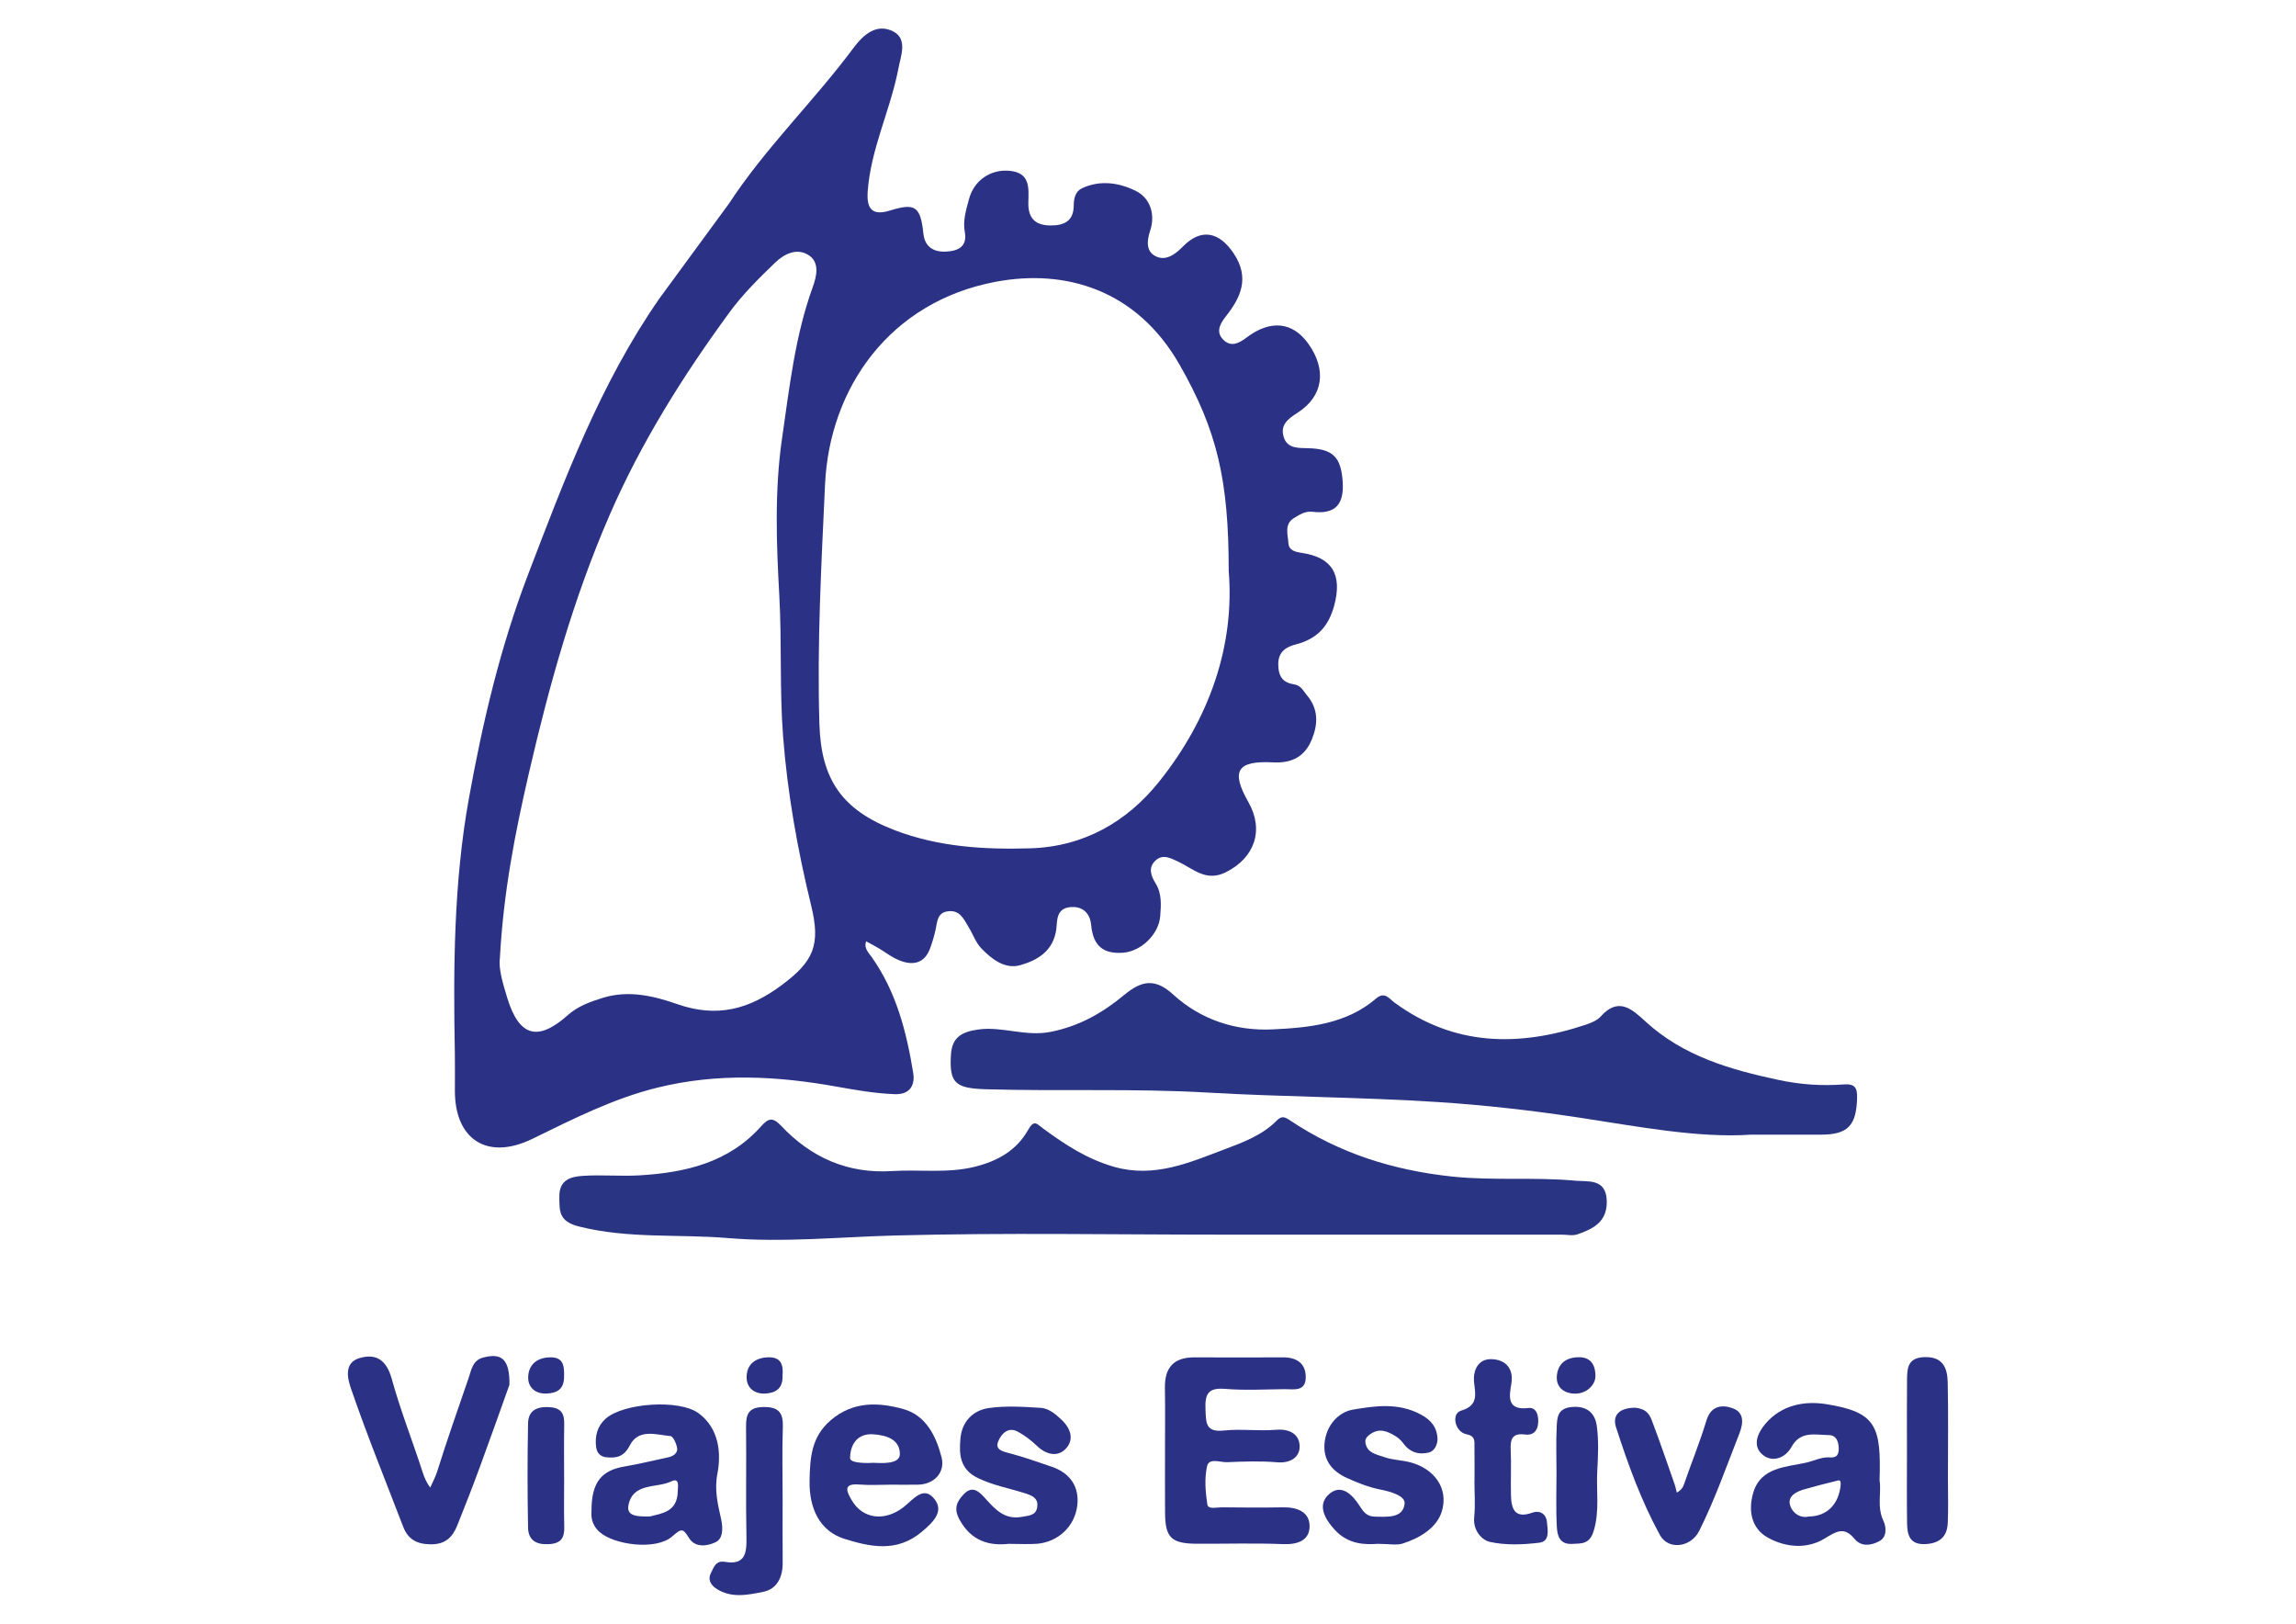
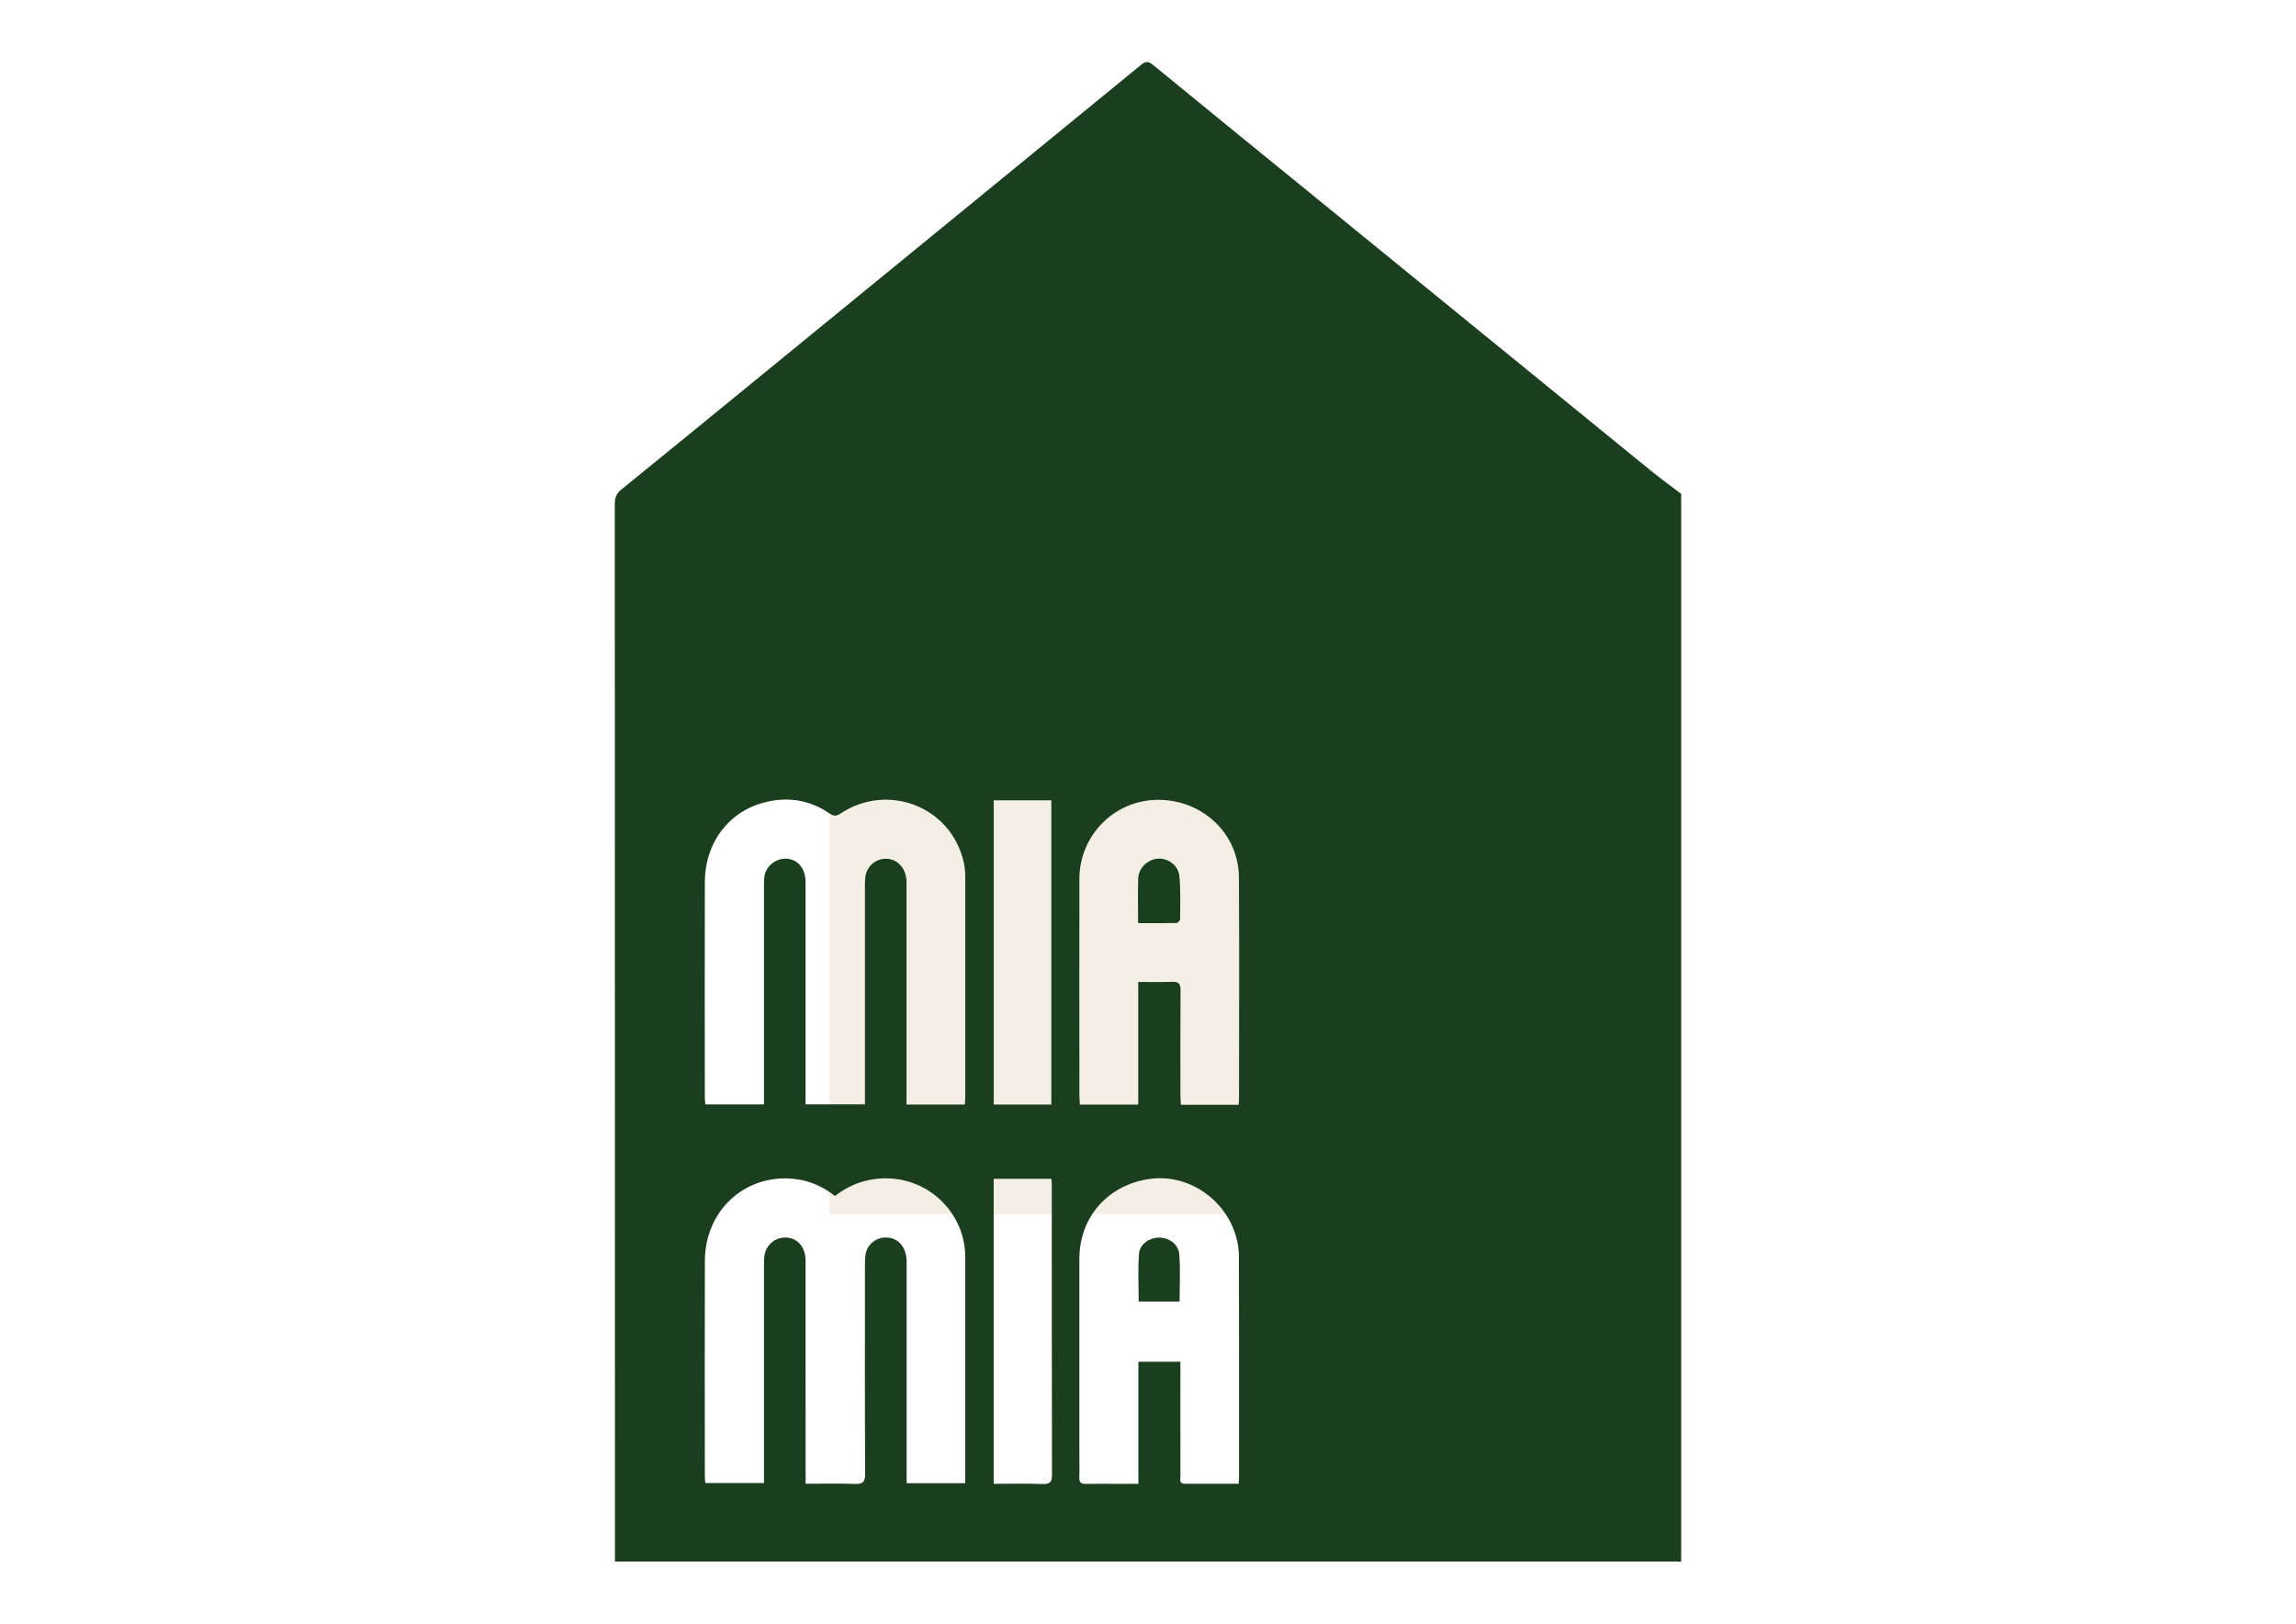
<svg xmlns="http://www.w3.org/2000/svg" id="Capa_1" version="1.1" viewBox="0 0 841.89 595.28">
  <defs>
    <style>
      .st0 {
-         fill: #293482;
+         fill: #f4efe4;
      }

      .st1 {
-         fill: #2b3285;
+         fill: #1a3e1e;
      }
    </style>
  </defs>
-   <path class="st1" d="M427.18,532.13c0-7.76.1-15.53-.03-23.29-.13-7.43,3.21-11.24,10.79-11.21,10.83.05,21.66.05,32.48,0,4.99-.03,8.36,2.14,8.37,7.24.01,5.56-4.6,4.37-8.01,4.42-7.22.09-14.47.48-21.64-.11-6.18-.5-7.34,1.92-7.11,7.46.21,4.89-.09,8.54,6.75,7.81,6.31-.67,12.79.27,19.13-.27,5.12-.44,8.65,1.77,8.64,6.16,0,3.95-3.45,6.18-8.28,5.76-6.06-.52-12.21-.3-18.31-.04-2.54.1-6.65-1.71-7.36,1.49-.99,4.46-.6,9.39.1,13.98.3,1.96,3.41,1.06,5.25,1.08,7.5.09,14.99.13,22.49,0,5.22-.08,9.9,1.68,9.75,7.16-.13,4.96-4.38,6.54-9.6,6.33-10.53-.42-21.09-.09-31.64-.14-9.47-.04-11.68-2.18-11.75-11.38-.06-7.48-.01-14.97-.01-22.46Z" />
-   <path class="st1" d="M186.8,507.68c-3.11,8.68-6.85,19.28-10.73,29.83-2.68,7.29-5.5,14.53-8.4,21.74-1.75,4.34-4.39,7.01-9.84,6.92-5.18-.08-8.26-1.92-10.04-6.56-6.43-16.77-13.21-33.42-19.04-50.39-1.12-3.26-3.03-9.56,3.12-11.34,6.2-1.79,9.9.85,11.78,7.66,3.2,11.61,7.67,22.86,11.37,34.34.66,2.04,1.49,3.82,2.73,5.49.85-1.96,1.89-3.76,2.55-5.88,3.61-11.51,7.6-22.89,11.53-34.29,1.03-2.99,1.45-6.47,5.33-7.5,6.8-1.8,9.77.6,9.64,9.99Z" />
-   <path class="st0" d="M448.35,452.64c-40.03,0-80.09-.75-120.1.31-20.44.54-40.99,2.65-61.29.95-18.19-1.53-36.61.32-54.71-4.26-7.39-1.87-7.1-5.58-7.15-10.96-.06-6.16,4.23-7.3,8.58-7.59,6.92-.46,13.91.22,20.84-.19,16.81-1,32.7-4.67,44.54-17.96,2.65-2.97,4.27-3.49,7.35-.22,10.96,11.63,24.39,17.65,40.68,16.61,10.11-.64,20.28.92,30.39-1.59,8.35-2.07,15.27-6,19.44-13.4,2.28-4.05,3.17-2.38,5.67-.54,7.97,5.86,16.12,11.2,25.98,13.99,14.76,4.18,27.64-1.6,40.61-6.49,6.68-2.52,13.69-5.12,18.94-10.45,1.73-1.75,2.79-1.52,4.83-.15,17.98,12.05,37.75,18.32,59.42,20.63,15.24,1.62,30.39.11,45.48,1.55,4.23.4,11.04-.95,11.31,7.28.26,7.76-4.9,10.34-10.74,12.37-1.74.6-3.86.11-5.81.11-41.42,0-82.85,0-124.27,0Z" />
-   <path class="st1" d="M370.03,565.98c-7.05.81-13.79-.78-18.23-8.92-2.28-4.18-.8-6.75,1.59-9.26,3.29-3.46,5.78-.81,8.08,1.74,3.54,3.93,7.01,7.72,13.27,6.56,2.59-.48,5.15-.49,5.59-3.6.43-3-1.43-4.06-4.23-4.97-5.86-1.88-11.94-2.93-17.6-5.69-6.61-3.23-6.84-8.71-6.33-14.49.54-6.11,4.55-10.28,10.29-11.12,6.25-.92,12.76-.48,19.13-.09,2.95.18,5.41,2.24,7.65,4.36,3.55,3.36,4.71,7.5,1.36,10.82-2.93,2.9-6.99,1.96-10.26-1.14-2.14-2.04-4.56-3.92-7.15-5.31-3.71-1.99-6.13,1.03-7.18,3.59-1.23,3.02,1.6,3.66,4.22,4.34,5.17,1.33,10.19,3.2,15.27,4.88,6.82,2.26,10.29,7.31,9.53,14.14-.89,7.93-7.22,13.51-14.67,14.14-3.03.26-6.11.04-10.32.04Z" />
-   <path class="st1" d="M505.38,565.98c-4.9.36-10.93.29-15.94-5.11-3.8-4.1-6.3-9-2.44-12.78,4.72-4.61,9.04.02,11.66,4.17,1.51,2.39,2.76,3.73,5.61,3.77,4.49.06,10.18.62,10.77-4.76.32-2.94-5.34-4.48-8.9-5.18-4.3-.85-8.25-2.43-12.18-4.2-5.51-2.48-8.83-6.57-8.29-12.74.56-6.38,4.89-11.41,10.42-12.36,8.16-1.4,16.78-2.62,24.99,1.84,3.9,2.11,5.85,4.88,6.02,8.77.08,1.81-.86,4.52-3.16,5.11-3.76.95-7.05-.11-9.46-3.45-.79-1.09-1.91-2.07-3.08-2.74-2.88-1.65-5.68-2.9-9.05-.46-1.4,1.02-1.89,1.89-1.65,3.23.67,3.69,4.16,4.12,6.79,5.08,3.01,1.09,6.39,1.1,9.52,1.91,8.83,2.27,14.34,9.58,11.63,18.15-1.88,5.96-8.06,9.66-14.28,11.65-2.27.73-4.97.12-8.99.12Z" />
-   <path class="st0" d="M642.12,415.98c-19.45,1.33-41.44-2.97-63.63-6.33-16.93-2.56-34.04-4.5-51.25-5.62-28.1-1.82-56.26-1.85-84.31-3.47-27.18-1.58-54.28-.43-81.41-1.22-11.35-.33-13.45-2.35-12.83-12.62.38-6.32,3.78-8.38,9.83-9.26,9-1.32,17.36,2.71,26.81.82,10.74-2.15,19.16-7.12,26.94-13.56,6.52-5.4,11.41-6.03,17.91-.11,10.18,9.3,22.97,13.42,36.45,12.78,13.34-.63,27.05-1.93,37.97-11.33,3.15-2.71,4.84.12,6.71,1.49,21.83,16,45.47,16.33,70.08,8.15,2-.67,4.25-1.58,5.59-3.08,6.53-7.32,11.56-2.55,16.43,1.92,13.85,12.7,31.09,17.62,48.81,21.4,7.82,1.67,15.79,2.24,23.75,1.63,4.22-.32,5.11,1.23,4.98,5.15-.31,9.92-3.4,13.25-13.17,13.26-7.51,0-15.02,0-25.68,0Z" />
-   <path class="st1" d="M599.43,516.07c3.74.36,5.21,1.92,6.23,4.6,2.96,7.76,5.63,15.64,8.38,23.48.35.99.54,2.04.8,3.07,1.21-.7,2.11-1.52,2.62-2.99,2.71-7.86,5.87-15.57,8.27-23.51,1.7-5.61,6.04-5.76,9.66-4.41,3.83,1.43,4.14,4.84,2.38,9.3-4.73,11.98-8.95,24.17-14.75,35.71-3,5.97-11.27,7.1-14.37,1.44-6.84-12.49-11.7-25.93-16.07-39.45-1.56-4.82,1.64-7.15,6.84-7.21Z" />
-   <path class="st1" d="M540.67,542.92c0-4.16.03-8.31-.02-12.46-.03-2.1.43-3.97-2.98-4.66-4.28-.87-5.57-7.59-1.91-8.64,6.36-1.83,5.23-6.13,4.78-10.05-.59-5.14,1.75-8.84,6.11-8.82,4.61.01,8.59,2.69,7.51,9.11-.71,4.28-1.84,9.77,6.23,8.8,2.96-.35,3.79,2.6,3.63,5.38-.18,3.07-1.9,4.73-4.82,4.34-4.78-.64-5.43,1.77-5.26,5.71.25,5.53-.05,11.08.1,16.62.13,4.97,1.42,8.62,7.8,6.33,2.76-.99,5.08.4,5.38,3.4.29,2.87,1.19,7.12-2.79,7.6-5.99.73-12.34.99-18.14-.3-2.96-.66-6.24-4.24-5.74-9.05.45-4.39.1-8.85.09-13.29Z" />
-   <path class="st1" d="M286.97,548.93c0,8.02-.05,16.04.02,24.06.05,5.19-2.1,9.57-7.04,10.58-5.7,1.16-11.91,2.5-17.43-1.24-1.98-1.34-3.06-3.34-1.82-5.69,1.07-2.03,1.7-4.63,5.16-4.04,7.3,1.26,7.97-3.1,7.85-8.92-.29-13.55.02-27.1-.15-40.65-.06-4.66,1.03-7.13,6.41-7.19,5.57-.07,7.27,2.1,7.08,7.38-.3,8.56-.08,17.14-.08,25.72Z" />
-   <path class="st1" d="M699.24,531.78c0-8.6-.07-17.2.03-25.8.05-4.14.08-8.14,6.16-8.43,6.91-.33,8.63,3.88,8.75,9.2.26,11.65.08,23.3.08,34.96,0,5.55.19,11.11-.06,16.65-.22,4.87-2.84,7.4-8,7.72-5.91.37-6.86-3.26-6.92-7.65-.13-8.88-.04-17.76-.04-26.64Z" />
-   <path class="st1" d="M570.73,539.83c0-5.52-.2-11.05.07-16.56.16-3.42.22-6.92,5.42-7.43,5.61-.55,8.61,2.17,9.27,6.84.77,5.41.5,11.03.19,16.53-.41,7.3.93,14.57-1.29,21.97-1.51,5.02-4.36,4.66-7.97,4.84-4.68.23-5.4-3.22-5.57-6.33-.36-6.6-.11-13.24-.12-19.87Z" />
-   <path class="st1" d="M206.86,541.45c0,6.11-.11,12.21.04,18.32.1,4-1.12,6.07-5.59,6.34-4.75.29-7.59-1.5-7.68-6.02-.25-12.76-.25-25.53,0-38.29.09-4.62,3.1-6.19,7.78-5.92,4.56.26,5.56,2.53,5.48,6.43-.13,6.38-.04,12.77-.04,19.15Z" />
-   <path class="st1" d="M585.01,504.54c0,3.18-3.3,6.5-7.62,6.39-4.24-.11-6.98-2.63-6.51-6.77.48-4.28,3.38-6.57,8.12-6.58,5.01-.01,6.02,3.8,6.02,6.97Z" />
-   <path class="st1" d="M206.83,504.56c.07,4.82-2.63,6.14-6.31,6.33-4.16.22-7.08-2.21-6.84-6.33.25-4.2,3.1-6.72,7.65-6.93,5.19-.24,5.58,2.85,5.51,6.93Z" />
-   <path class="st1" d="M286.94,504.5c.11,4.54-2.49,6.16-6.22,6.39-4.16.25-7.08-2.12-6.95-6.25.13-4.32,3.01-6.77,7.57-7.02,5.12-.27,5.97,2.78,5.59,6.88Z" />
-   <path class="st1" d="M264.41,556.91c-1.13-5.23-2.54-10.47-1.36-16.6,1.48-7.63.59-16.7-6.93-22.22-7.04-5.17-27.47-3.75-34.01,2-3.05,2.69-4.06,6.4-3.52,10.45.29,2.2,1.57,3.49,3.78,3.72,3.78.39,6.46-.24,8.58-4.37,3.2-6.23,9.63-3.89,14.9-3.4,1,.09,2.29,2.95,2.46,4.64.16,1.6-1.46,2.77-3.27,3.14-5.28,1.1-10.52,2.45-15.83,3.33-8.55,1.41-12.33,5.6-12.33,16.37-.06,1.4-.34,4.68,2.92,7.64,5.25,4.78,20.72,6.89,26.67,1.68,3.45-3.03,3.96-3.03,6.18.57,2.34,3.8,6.97,2.88,9.78,1.52,2.52-1.22,2.82-4.63,1.99-8.46ZM248.52,546.66c-.07,7.84-6.25,8.21-10.13,9.28-4.78.12-8.77-.07-7.94-4.16,1.69-8.35,10.31-6.08,15.72-8.69,3.16-1.52,2.36,2.07,2.35,3.56Z" />
-   <path class="st1" d="M690.61,557.58c-2.44-5.15-.7-10.37-1.41-14.89.59-19.87-1.19-24.95-19.51-27.9-7.84-1.26-16.36.16-22.33,7.16-3.13,3.67-4.83,8.29-.96,11.45,3.43,2.8,8.18,1.29,10.53-2.98,3.3-5.98,8.78-4.33,13.7-4.29,2.57.02,3.5,2.17,3.59,4.71.08,2.41-.66,3.66-3.25,3.47-3.05-.23-5.83,1.29-8.69,1.92-7.35,1.62-16.48,1.69-19.31,10.72-1.94,6.2-1.16,13.21,5.26,16.77,6.52,3.61,14.27,4.3,20.78.35,4.32-2.62,7.17-4.53,10.97.06,2.57,3.1,6.13,2.45,9.06.93,3.03-1.57,2.58-5.38,1.57-7.49ZM674.9,544.69c-.72,6.6-4.77,11.19-11.64,11.29-3.34.78-6.13-1.48-6.89-4.15-.95-3.34,2.26-4.99,5.26-5.83,3.81-1.07,7.62-2.11,11.47-3.01,1-.23,2.08-.93,1.8,1.7Z" />
-   <path class="st1" d="M331.25,552.59c-6.94,5.33-14.97,4.32-19-2.68-1.69-2.92-3.38-6.17,2.79-5.66,3.86.32,7.77.06,11.66.06,3.33,0,6.67.06,10-.01,5.9-.14,9.93-4.54,8.56-9.98-2-7.89-5.79-15.44-13.98-17.72-9.01-2.51-18.34-2.99-26.6,4.02-7.18,6.1-7.66,13.73-7.83,22.17-.2,10.2,3.69,18.59,12.94,21.43,9.03,2.78,18.97,5.16,28.24-2.66,4.49-3.78,8.01-7.49,4.71-11.86-4.09-5.4-8.02.22-11.48,2.88ZM320.19,525.84c5.27.33,9.74,2.1,9.77,7.22.02,4-7.21,3.3-9.78,3.23-1.39.11-8.48.35-8.48-1.73,0-3.72,1.75-9.15,8.49-8.73Z" />
-   <path class="st0" d="M446.36,450.98c-38.94,0-77.9-.71-116.81.29-20.2.52-40.49,2.56-60.57,1.01-18.3-1.42-36.9.47-54.96-4.47-4.46-1.22-7.54-2.05-7.28-7.67.26-5.7,4.17-6.99,8.21-7.32,6.63-.54,13.35.1,20.01-.22,16.73-.82,32.68-4.06,44.75-17,2.67-2.86,4-2.13,6.37.21,10.86,10.73,23.83,16.19,39.33,15.2,11.27-.72,22.64,1.27,33.86-1.64,6.57-1.7,12.61-4.16,16.6-9.79,2.74-3.86,5.22-4.72,9.03-1.52,21.12,17.73,44.13,15.53,66.7,4.39,12.72-6.28,22.39-9.42,36.6-.97,18.89,11.23,41.41,13,63.61,12.97,10.15-.01,20.49-1.89,30.48,1.43,6.18,2.05,6.93,5.33,2.62,10.14-3.61,4.02-8.09,5.06-13.38,5.04-41.72-.13-83.44-.07-125.16-.07Z" />
-   <path class="st0" d="M642.23,414.31c-23.29,1.47-47.98-4.21-72.92-8.06-12.19-1.88-24.57-2.55-36.87-3.59-29.5-2.49-59.12-2.27-88.62-3.82-26.09-1.37-52.11-.29-78.15-1.23-2.99-.11-5.92-.14-8.98-.83-5.23-1.17-6.79-3.75-6.34-8.7.46-5.11,2.93-8.16,8.01-8.69,3.03-.32,6.28-.71,9.15.05,17.57,4.62,32.46-1.26,45.54-12.18,6.35-5.29,10.34-4.76,16.75.08,13.84,10.43,29.54,14.11,47.15,10.72,10.01-1.92,19.97-3.1,28.37-9.34,2.86-2.12,3.82.44,5.53,1.52,26.49,16.73,53.54,16.63,80.75,2.11,3.38-1.8,4.41-.11,6.21,1.36,11.09,9.09,23.23,16.33,37.13,20.12,11.61,3.16,23.37,5.58,35.56,5.65,2.83.02,7.81-3.11,8.61,2.97.81,6.18-3.71,11.68-9.63,11.8-8.34.17-16.69.04-27.24.04Z" />
-   <path class="st1" d="M241.84,109.36c-21.71,31.17-34.85,66.36-48.28,101.46-10.14,26.53-16.6,54.02-21.62,81.84-5.6,31.05-5.75,62.51-5.15,93.96.08,4.44,0,8.89.01,13.33,0,17.89,11.96,25.56,28.33,17.6,14.93-7.26,29.56-14.78,45.94-18.81,22.07-5.43,43.87-4.3,65.83-.34,7,1.26,13.97,2.46,21.16,2.74,6.23.25,7.39-4.1,6.82-7.63-2.44-15.06-6.18-29.8-15.23-42.61-1.12-1.58-3-3.31-2.04-5.8,1.57.87,3.16,1.69,4.69,2.61,1.87,1.11,3.62,2.42,5.53,3.45,5.21,2.81,10.61,3.1,13.07-3.11.9-2.28,1.66-4.98,2.16-7.21.57-2.53.5-6.04,4.16-6.69,4.7-.84,6.14,2.79,7.97,5.78,1.57,2.55,2.58,5.59,4.59,7.7,3.84,4.01,8.74,7.84,14.39,6.2,6.24-1.8,12.03-5.11,13.14-13.09.43-3.1-.26-7.95,5.66-8.21,4.97-.21,6.85,3.37,7.13,6.52.69,7.71,4.43,10.81,11.81,10.22,6.56-.53,13.01-6.77,13.52-13.42.31-4.08.63-8.31-1.73-12.05-1.75-2.78-2.72-5.76-.03-8.29,2.69-2.53,5.57-.92,8.39.4,5.46,2.56,10.13,7.49,17.36,3.9,10.61-5.27,14.2-15.44,8.34-25.74-6.44-11.32-4.31-15.27,9.01-14.57,7.29.38,11.8-2.38,14.26-8.44,2.21-5.42,2.56-11.02-1.82-16.18-1.43-1.69-2.15-3.59-4.71-3.98-4.09-.62-5.75-2.86-5.79-7.31-.04-4.89,3.18-6.49,6.45-7.34,7.75-2.01,11.99-6.53,14.07-14.28,2.99-11.16-.6-17.64-12-19.29-2.45-.36-4.65-.96-4.8-3.57-.18-3.15-1.61-6.91,1.98-9.14,2.04-1.27,4.18-2.67,6.89-2.34,8.36,1.02,11.6-2.76,11.03-11.04-.61-8.91-3.44-12.03-12.65-12.27-3.59-.09-7.58.16-8.93-3.97-1.44-4.4,1.3-6.66,5.02-9.03,9.48-6.03,10.75-15.76,4-25.26-5.73-8.07-13.91-9.01-22.83-2.21-2.79,2.12-5.53,3.31-8.12.95-3.01-2.74-1.8-5.71.59-8.71,5.56-7.01,8.91-14.2,3-23.12-5.32-8.01-11.97-9.45-18.7-2.56-3.01,3.09-6.46,5.42-10.14,3.43-3.23-1.74-3.16-5.3-1.81-9.35,1.83-5.52.27-11.69-5.18-14.44-6.1-3.07-13.13-4.17-19.83-1.03-2.41,1.13-3.02,3.61-3.04,6.37-.04,5.76-3.68,7.39-8.85,7.26-5.61-.14-7.91-3.03-7.79-8.41.12-5.31.78-10.97-7.02-11.63-6.97-.58-12.91,3.61-14.72,10.32-1.07,3.99-2.34,7.99-1.56,12.11,1.17,6.17-3.69,7.09-7.26,7.22-3.52.13-7.35-1.29-7.91-6.53-1.08-10.21-3.08-11.38-12.32-8.53-6.36,1.96-8.6-.5-8.11-7.11,1.12-15.17,7.88-28.83,10.94-43.45.11-.52.27-1.2.35-1.68.72-4.08,3.51-10.61-1.87-13.4-6.18-3.21-11.06,1.21-14.68,6.07-14.53,19.54-32.23,36.54-45.6,57M302.53,177.54c1.64-35.23,23.64-66.93,62.6-74.24,25.51-4.79,51.64,2.84,67.38,30.39,13.82,24.2,18.03,42.29,18.03,75.62,2.24,27.35-7.01,54.16-25.57,77.32-11.74,14.65-27.56,23.81-47.29,24.38-16.86.49-33.39-.49-49.43-6.58-19.53-7.42-27.17-18.66-27.79-38.95-.9-29.32.71-58.7,2.07-87.93ZM267.43,114.58c4.93-6.74,10.82-12.52,16.77-18.27,3.35-3.24,7.83-5.39,11.99-2.97,4.72,2.74,3.14,8.28,1.76,12.09-6.44,17.85-8.45,36.47-11.16,55.06-2.83,19.36-2.1,38.78-1.03,58,.95,17.15.06,34.3,1.37,51.35,1.6,20.93,5.3,41.63,10.28,62.04,3.57,14.61.98,20.56-10.89,29.36-11.84,8.78-23.54,12-38.18,6.89-8.37-2.92-17.67-5.25-27.23-2.33-4.82,1.48-9.26,3.11-13,6.44-10.86,9.65-17.7,7.78-22.03-6.13-1.71-5.5-3.31-11.04-2.79-14.74,1.31-24.35,5.6-46.06,10.56-67.57,7.45-32.3,16.32-64.2,29.58-94.75,11.58-26.68,26.88-51.07,44-74.46Z" />
+   <rect class="st0" x="304.2" y="150.06" width="233.49" height="295.17" />
+   <g>
+     <path class="st1" d="M616.45,181.05v391.48c-1.37-.02-2.74-.05-4.11-.05-127.44,0-254.88,0-382.32,0-1.43,0-2.86,0-4.53,0,0-1.47,0-2.53,0-3.59,0-128.13,0-256.25-.05-384.38,0-2.32.78-3.74,2.53-5.15,16.58-13.44,33.09-26.96,49.62-40.46,46.93-38.35,93.86-76.69,140.75-115.08,1.66-1.36,2.68-1.48,4.42-.05,18.09,14.85,36.26,29.6,54.4,44.38,42.66,34.75,85.31,69.52,127.98,104.25,3.69,3,7.54,5.79,11.32,8.67ZM353.78,404.92c.06-1.04.16-1.9.16-2.76.01-26.74.03-53.49,0-80.23,0-1.94-.13-3.94-.56-5.82-4.58-20.28-27.67-29.42-45.17-17.86-1.57,1.04-2.5,1.01-4.05-.04-7.48-5.11-15.73-6.28-24.39-3.89-12.91,3.57-21.28,14.94-21.32,28.99-.07,26.35-.02,52.7-.01,79.05,0,.85.12,1.69.18,2.54h21.51c0-1.67,0-3.13,0-4.58,0-24.98,0-49.96,0-74.94,0-1.37-.04-2.76.17-4.1.73-4.67,5.83-7.65,10.22-6.04,3.08,1.13,4.87,4.11,4.87,8.27.01,25.96,0,51.92,0,77.88,0,1.14,0,2.29,0,3.47h21.76c0-1.14,0-2.01,0-2.88,0-25.47,0-50.94,0-76.41,0-1.37-.01-2.75.16-4.11.4-3.16,2.68-5.68,5.65-6.41,5.02-1.23,9.44,2.6,9.44,8.3.02,25.96,0,51.92,0,77.88v3.7h21.35ZM353.94,543.8c0-1.46,0-2.53,0-3.6,0-26.44.02-52.88,0-79.33-.01-15.68-12.72-28.55-28.45-28.86-7.19-.14-13.64,2.04-19.32,6.47-5.32-4.21-11.21-6.36-17.78-6.46-16.83-.27-29.87,12.82-29.93,30.21-.09,26.34-.02,52.69-.01,79.03,0,.84.12,1.68.17,2.44h21.51c0-1.44,0-2.6,0-3.76,0-25.07,0-50.14,0-75.21,0-1.27,0-2.55.1-3.82.4-4.77,4.64-7.97,9.27-7.06,3.55.7,5.89,3.96,5.89,8.33.01,25.95,0,51.9.01,77.86,0,1.23,0,2.47,0,3.93,6.31,0,12.18-.15,18.03.06,2.89.1,3.82-.61,3.8-3.7-.14-25.17-.08-50.34-.07-75.51,0-1.57-.02-3.15.18-4.69.45-3.62,3.63-6.38,7.25-6.44,4.73-.08,7.85,3.47,7.85,8.97,0,25.85,0,51.71,0,77.56,0,1.14,0,2.28,0,3.56h21.51ZM454.19,543.96c.07-1.14.14-1.72.14-2.3,0-27.03.03-54.06-.05-81.08,0-2.41-.39-4.89-1.05-7.22-3.94-13.9-17.74-23.08-31.59-21.16-15.33,2.12-25.85,14.01-25.86,29.28-.02,23.89,0,47.79,0,71.68,0,2.84.08,5.68-.02,8.52-.07,1.83.66,2.37,2.41,2.34,4.01-.09,8.03-.02,12.04-.02,2.3,0,4.59,0,7.21,0v-44.76h15.4c0,1.51,0,2.76,0,4.02,0,12.63-.02,25.27.02,37.9,0,1.14-.55,2.8,1.54,2.81,6.53.03,13.06.01,19.82.01ZM454.16,405.01c.07-.87.16-1.44.16-2.01,0-27.13.14-54.26-.04-81.38-.11-16.07-13.45-28.52-29.82-28.39-15.82.13-28.64,12.99-28.67,28.93-.05,26.44-.01,52.88,0,79.33,0,1.13.11,2.27.17,3.47h21.4v-44.96c4.37,0,8.38.13,12.36-.05,2.43-.11,3.18.66,3.16,3.12-.11,12.83-.06,25.66-.05,38.49,0,1.12.11,2.25.17,3.46h21.17ZM364.36,432.15v111.84c6.13,0,12.07-.15,18.01.07,2.8.1,3.38-.9,3.37-3.49-.08-35.24-.07-70.48-.08-105.72,0-.86-.07-1.71-.12-2.69h-21.19ZM364.39,293.4v111.54h21.11v-111.54h-21.11Z" />
+     <path class="st1" d="M432.53,477.17h-15.01c0-5.91-.32-11.76.12-17.54.26-3.51,3.88-5.9,7.38-5.9,3.67,0,7.12,2.42,7.4,6.2.43,5.63.11,11.31.11,17.24Z" />
+     <path class="st1" d="M417.31,338.44c0-5.78-.13-11.06.04-16.33.13-3.86,3.43-7.03,7.17-7.31,3.71-.28,7.56,2.42,7.93,6.36.48,5.24.3,10.54.28,15.81,0,.49-.87,1.4-1.35,1.41-4.57.11-9.14.06-14.07.06Z" />
+   </g>
</svg>
